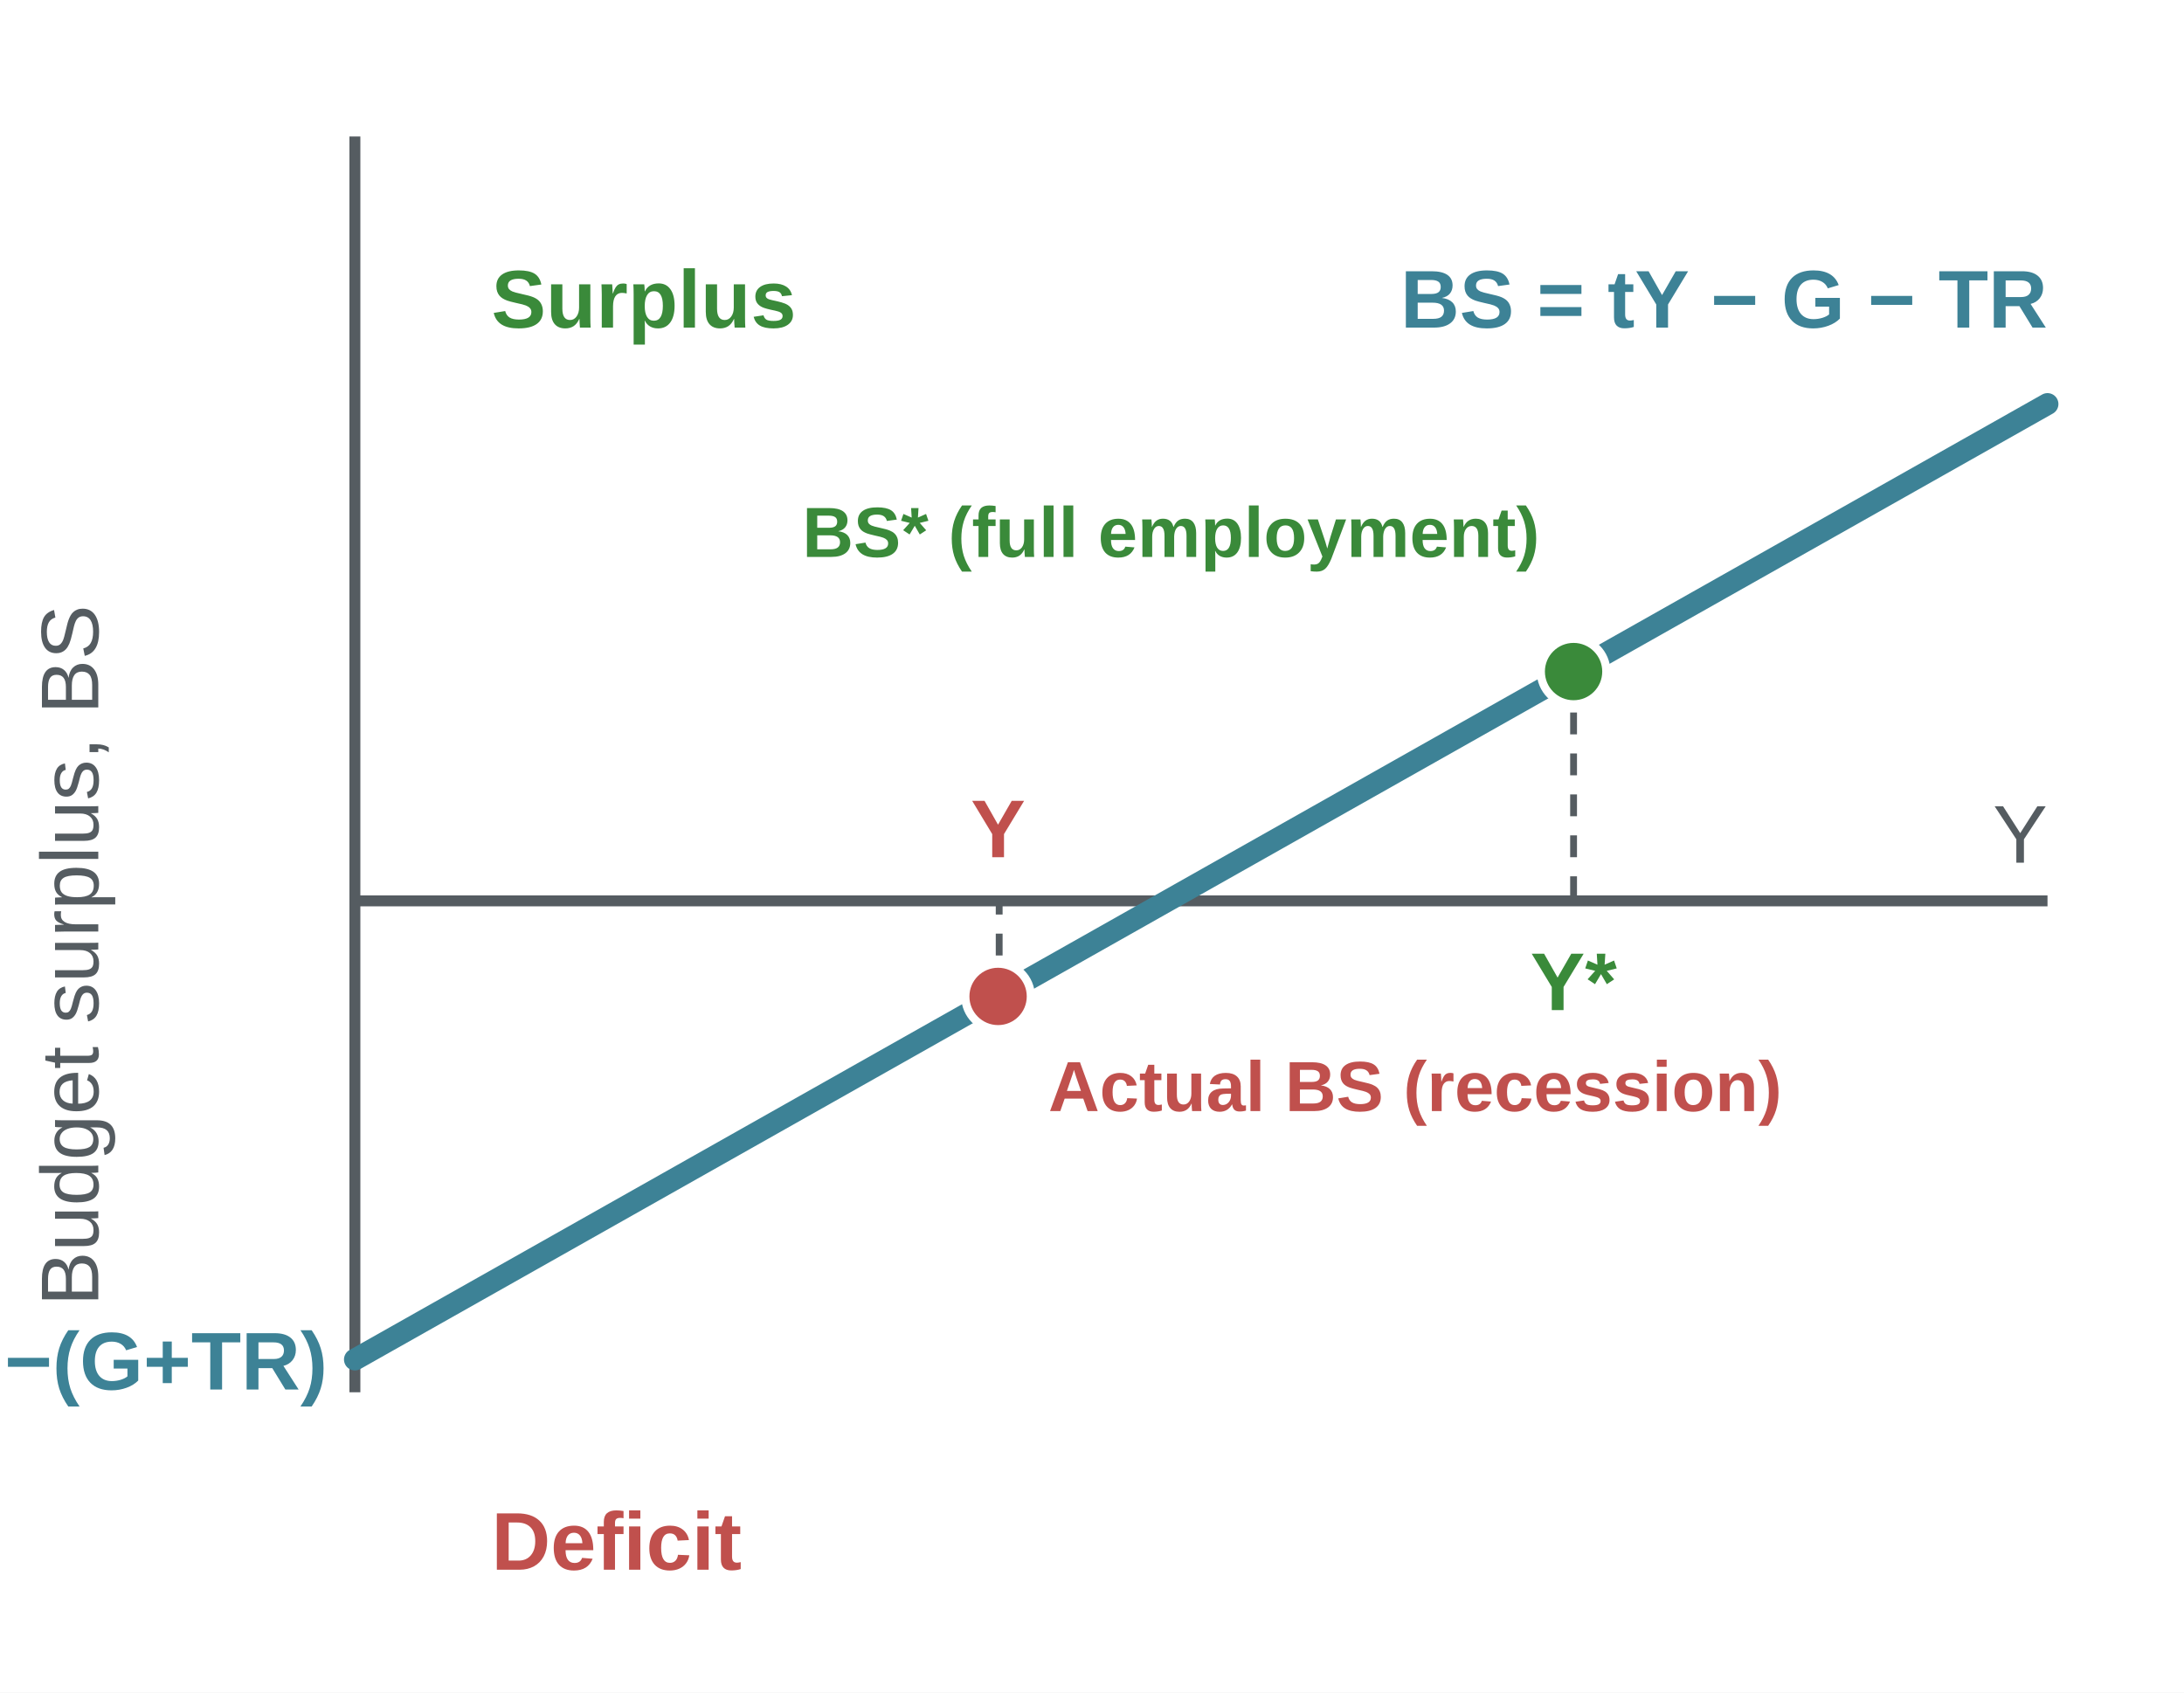
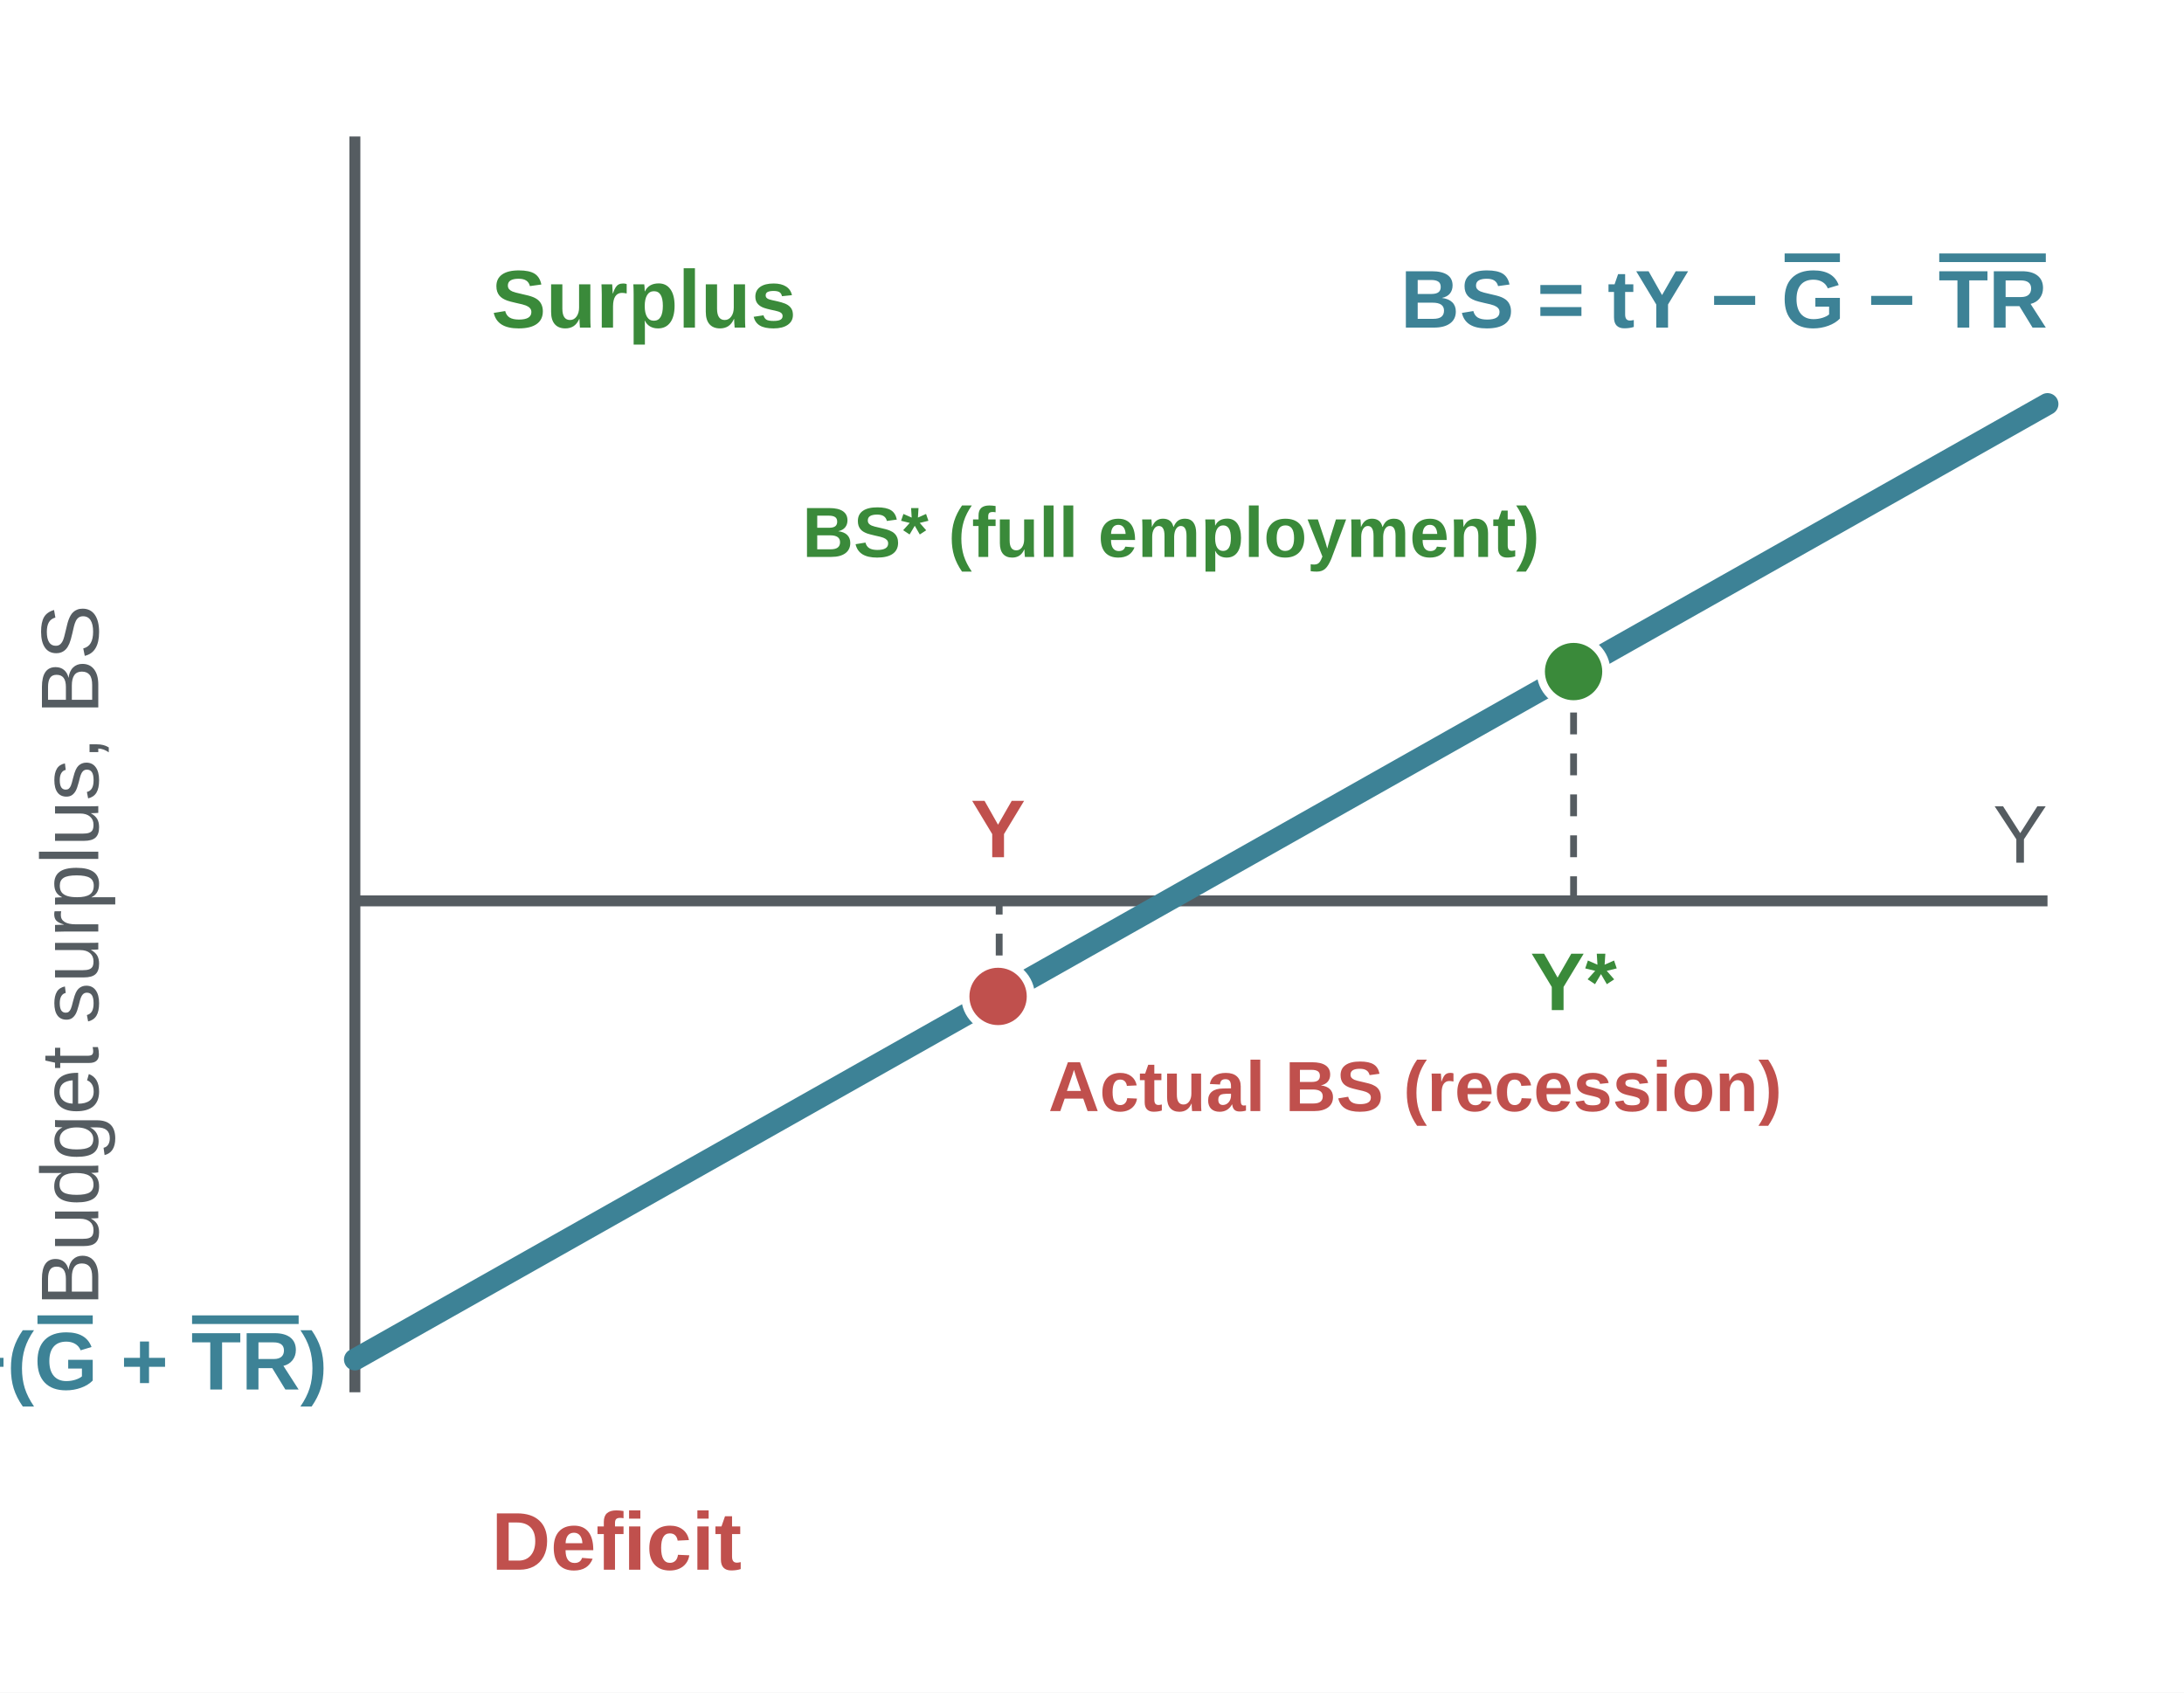
<svg xmlns="http://www.w3.org/2000/svg" viewBox="0 0 800 620" width="800" height="620" font-family="Arial, sans-serif">
  <defs>
    <marker id="m555c61" viewBox="0 0 10 10" refX="8" refY="5" markerWidth="4" markerHeight="4" orient="auto-start-reverse">
      <path d="M0,0 L10,5 L0,10 z" fill="#555c61" />
    </marker>
    <marker id="mc0504d" viewBox="0 0 10 10" refX="8" refY="5" markerWidth="4" markerHeight="4" orient="auto-start-reverse">
      <path d="M0,0 L10,5 L0,10 z" fill="#c0504d" />
    </marker>
    <marker id="m3d8296" viewBox="0 0 10 10" refX="8" refY="5" markerWidth="4" markerHeight="4" orient="auto-start-reverse">
      <path d="M0,0 L10,5 L0,10 z" fill="#3d8296" />
    </marker>
    <marker id="mb5852a" viewBox="0 0 10 10" refX="8" refY="5" markerWidth="4" markerHeight="4" orient="auto-start-reverse">
      <path d="M0,0 L10,5 L0,10 z" fill="#b5852a" />
    </marker>
    <marker id="m2f3437" viewBox="0 0 10 10" refX="8" refY="5" markerWidth="4" markerHeight="4" orient="auto-start-reverse">
      <path d="M0,0 L10,5 L0,10 z" fill="#2f3437" />
    </marker>
    <marker id="m3a8a3a" viewBox="0 0 10 10" refX="8" refY="5" markerWidth="4" markerHeight="4" orient="auto-start-reverse">
      <path d="M0,0 L10,5 L0,10 z" fill="#3a8a3a" />
    </marker>
  </defs>
  <rect width="800" height="620" fill="#fff" />
  <line x1="130" y1="50" x2="130" y2="510" stroke="#555c61" stroke-width="4" />
  <line x1="130" y1="330" x2="750" y2="330" stroke="#555c61" stroke-width="4" />
  <text x="750" y="316" font-size="30" fill="#555c61" text-anchor="end">Y</text>
  <text x="36" y="350" font-size="30" fill="#555c61" text-anchor="middle" transform="rotate(-90 36 350)">Budget surplus, BS</text>
  <line x1="130.0" y1="498.0" x2="750.0" y2="148.0" stroke="#3d8296" stroke-width="8" stroke-linecap="round" />
-   <text x="750" y="120" font-size="30" font-weight="700" fill="#3d8296" text-anchor="end">BS = tY − G − TR</text>
-   <text x="120" y="509" font-size="30" font-weight="700" fill="#3d8296" text-anchor="end">−(G+TR)</text>
+   <text x="750" y="120" font-size="30" font-weight="700" fill="#3d8296" text-anchor="end">BS = tY − <tspan text-decoration="overline">G</tspan> − <tspan text-decoration="overline">TR</tspan>
+   </text>
+   <text x="120" y="509" font-size="30" font-weight="700" fill="#3d8296" text-anchor="end">−(<tspan text-decoration="overline">G</tspan> + <tspan text-decoration="overline">TR</tspan>)</text>
  <line x1="366" y1="365" x2="366" y2="330" stroke="#555c61" stroke-width="2.5" stroke-dasharray="8 7" />
  <circle cx="365.6" cy="365.0" r="12" fill="#c0504d" stroke="#fff" stroke-width="3" />
  <text x="365.6" y="314" font-size="30" font-weight="700" fill="#c0504d" text-anchor="middle">Y</text>
  <line x1="576.4" y1="246.0" x2="576.4" y2="330" stroke="#555c61" stroke-width="2.5" stroke-dasharray="8 7" />
  <circle cx="576.4" cy="246.0" r="12" fill="#3a8a3a" stroke="#fff" stroke-width="3" />
  <text x="576.4" y="370" font-size="30" font-weight="700" fill="#3a8a3a" text-anchor="middle">Y*</text>
  <text x="384" y="407" font-size="26" font-weight="700" fill="#c0504d" text-anchor="start">Actual BS (recession)</text>
  <text x="564" y="204" font-size="26" font-weight="700" fill="#3a8a3a" text-anchor="end">BS* (full employment)</text>
  <text x="180" y="575" font-size="30" font-weight="700" fill="#c0504d" text-anchor="start">Deficit</text>
  <text x="180" y="120" font-size="30" font-weight="700" fill="#3a8a3a" text-anchor="start">Surplus</text>
</svg>
